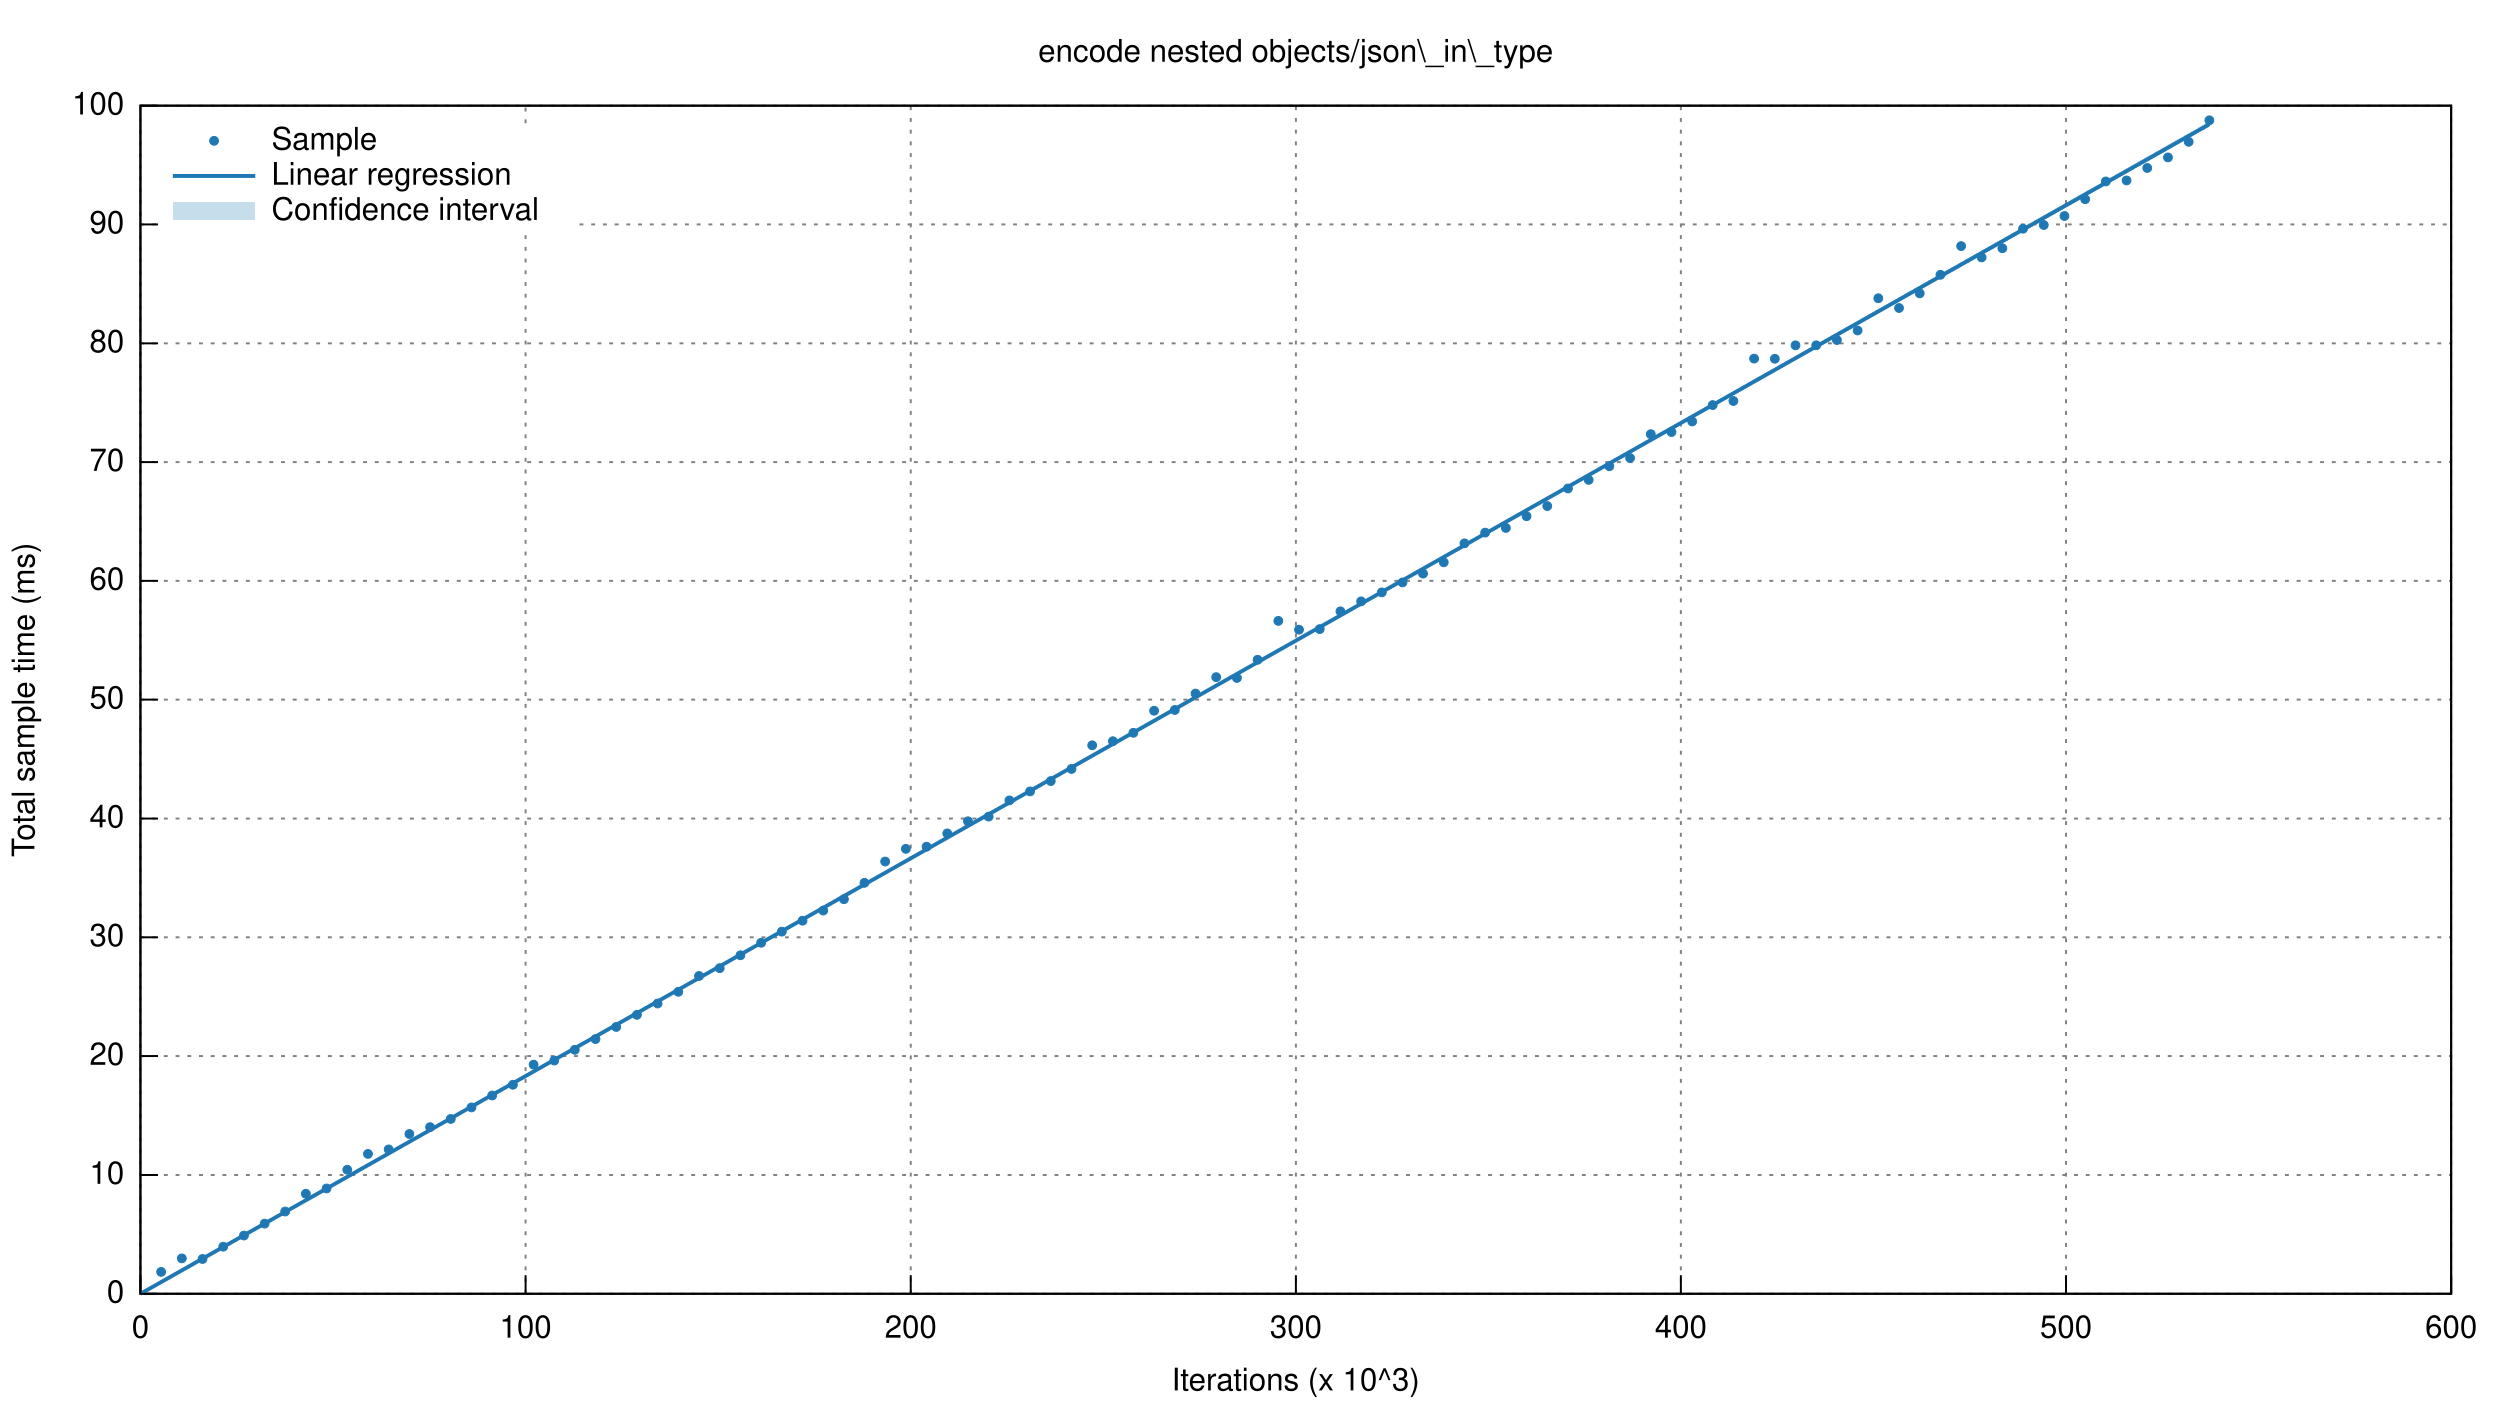
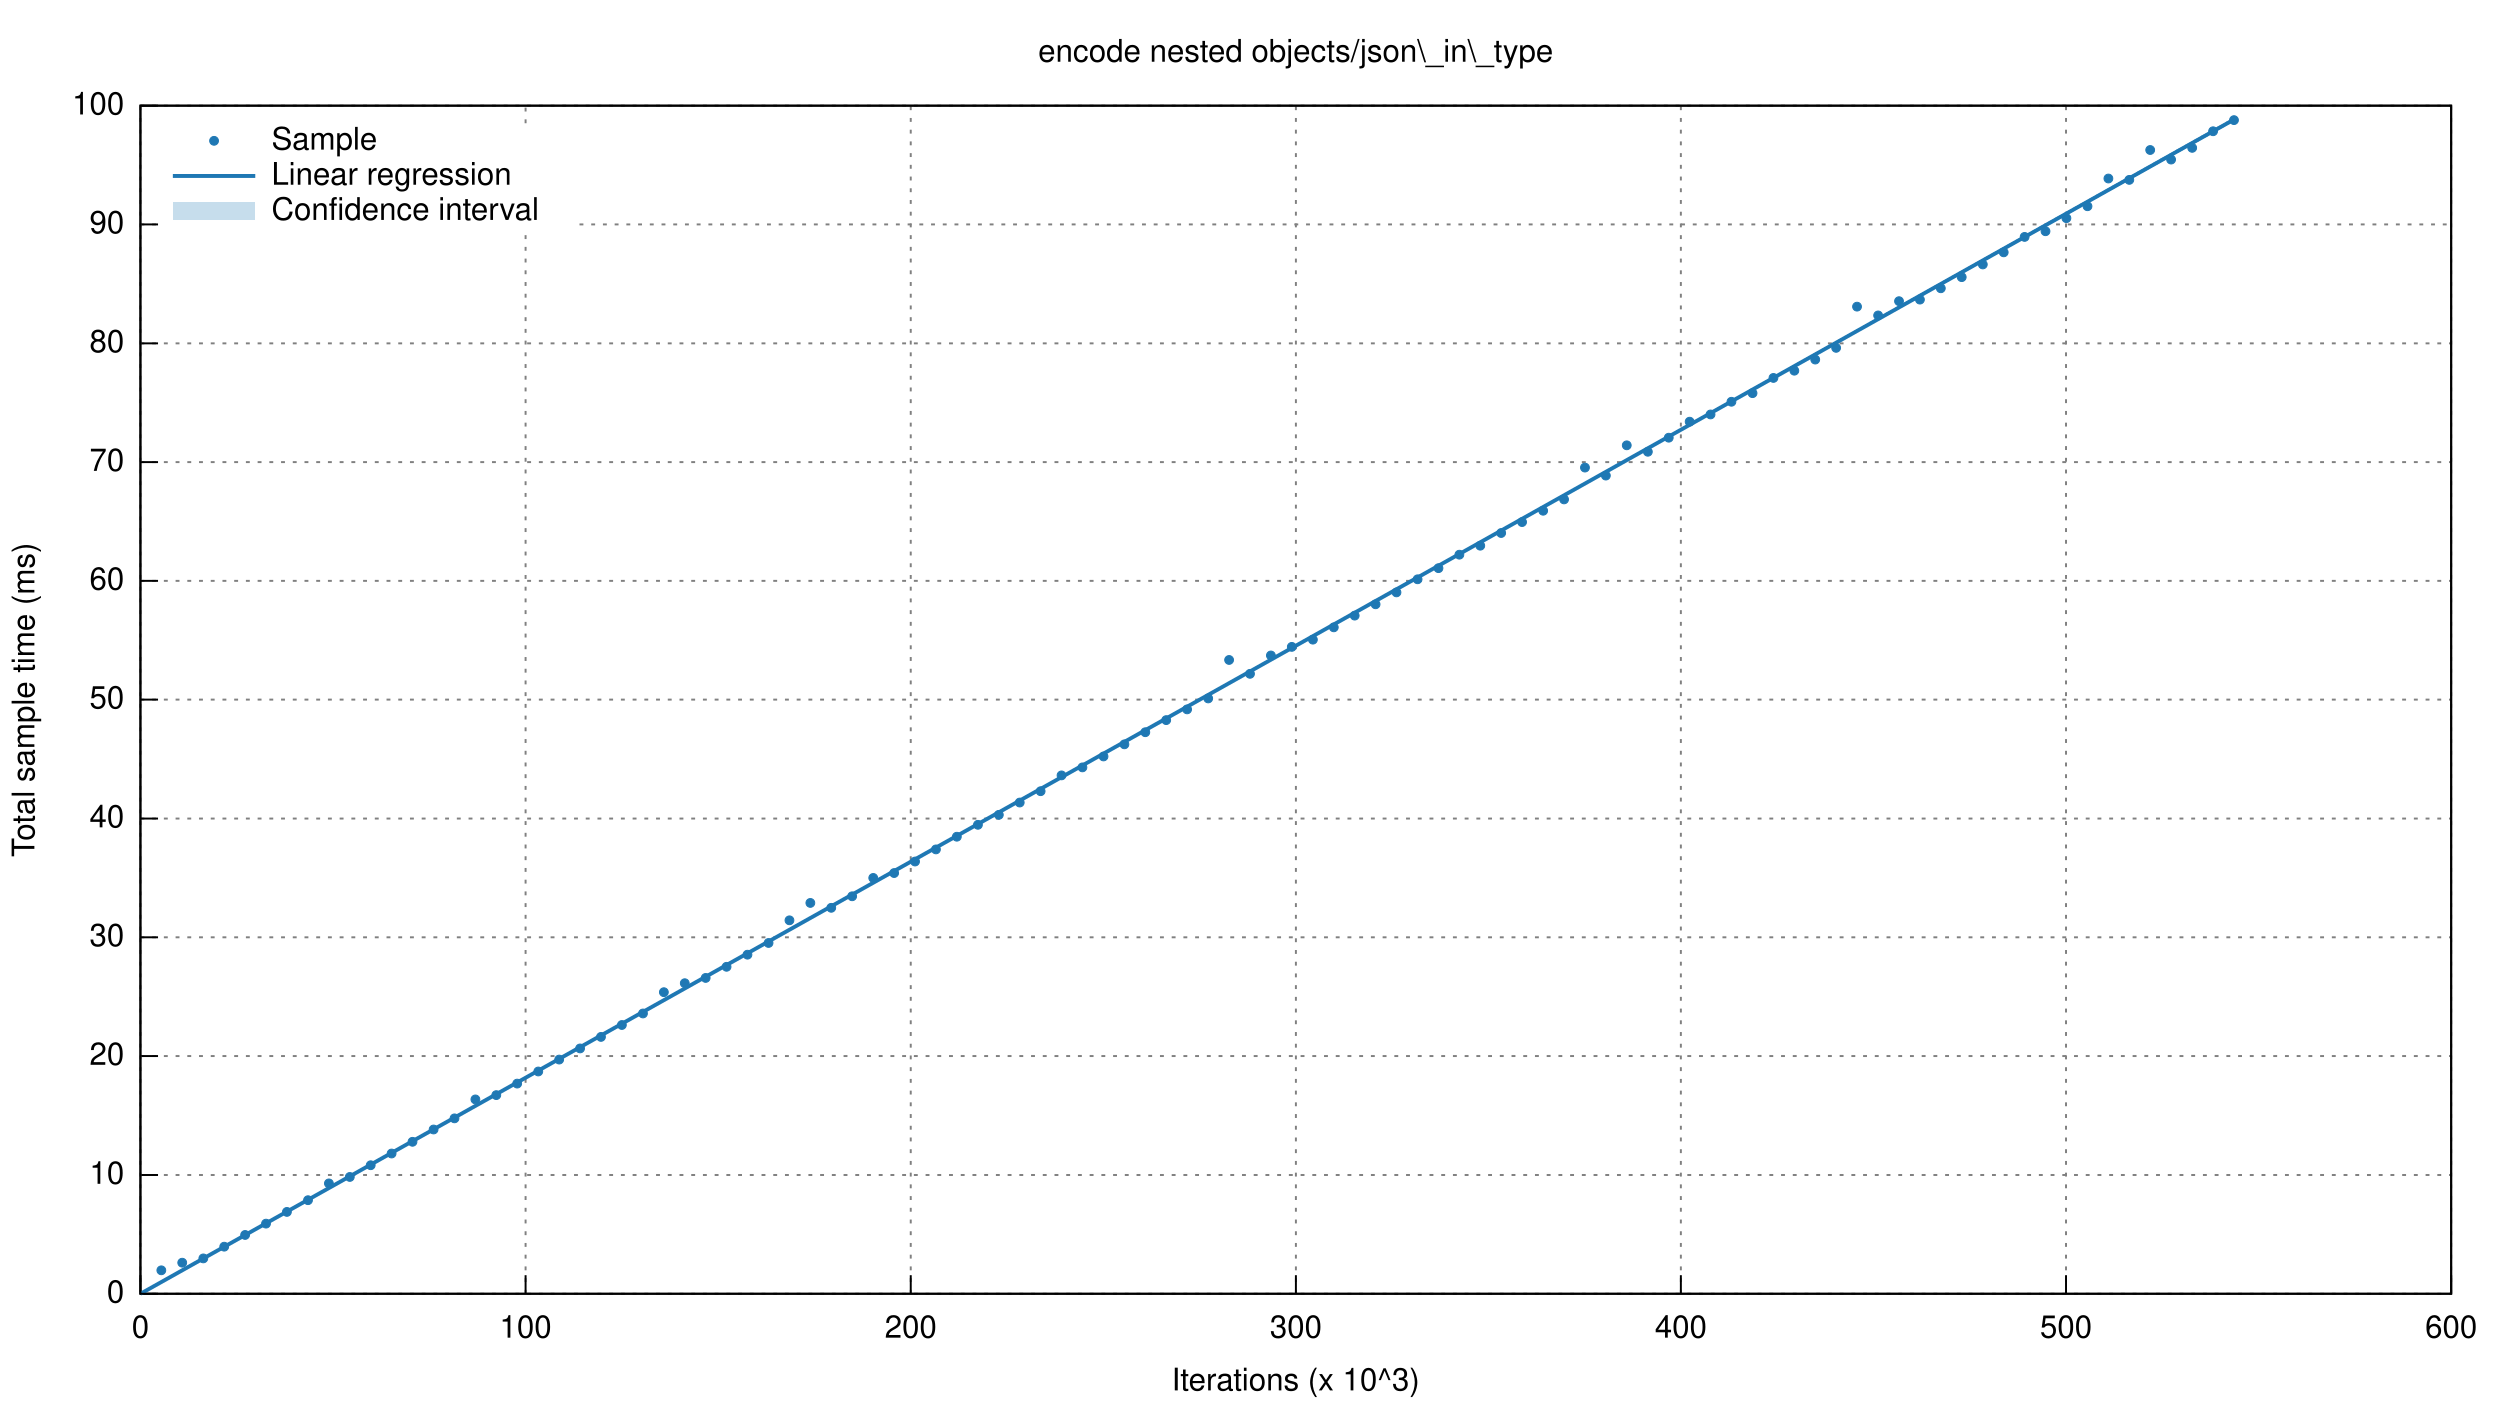
<svg xmlns="http://www.w3.org/2000/svg" xmlns:xlink="http://www.w3.org/1999/xlink" viewBox="0 0 1280 720">
  <g id="gnuplot_canvas">
    <rect x="0" y="0" width="1280" height="720" fill="none" />
    <defs>
      <circle id="gpDot" r="0.5" stroke-width="0.5" />
      <path id="gpPt0" stroke-width="0.222" stroke="currentColor" d="M-1,0 h2 M0,-1 v2" />
      <path id="gpPt1" stroke-width="0.222" stroke="currentColor" d="M-1,-1 L1,1 M1,-1 L-1,1" />
      <path id="gpPt2" stroke-width="0.222" stroke="currentColor" d="M-1,0 L1,0 M0,-1 L0,1 M-1,-1 L1,1 M-1,1 L1,-1" />
      <rect id="gpPt3" stroke-width="0.222" stroke="currentColor" x="-1" y="-1" width="2" height="2" />
      <rect id="gpPt4" stroke-width="0.222" stroke="currentColor" fill="currentColor" x="-1" y="-1" width="2" height="2" />
      <circle id="gpPt5" stroke-width="0.222" stroke="currentColor" cx="0" cy="0" r="1" />
      <use xlink:href="#gpPt5" id="gpPt6" fill="currentColor" stroke="none" />
      <path id="gpPt7" stroke-width="0.222" stroke="currentColor" d="M0,-1.33 L-1.33,0.67 L1.33,0.67 z" />
      <use xlink:href="#gpPt7" id="gpPt8" fill="currentColor" stroke="none" />
      <use xlink:href="#gpPt7" id="gpPt9" stroke="currentColor" transform="rotate(180)" />
      <use xlink:href="#gpPt9" id="gpPt10" fill="currentColor" stroke="none" />
      <use xlink:href="#gpPt3" id="gpPt11" stroke="currentColor" transform="rotate(45)" />
      <use xlink:href="#gpPt11" id="gpPt12" fill="currentColor" stroke="none" />
    </defs>
    <g style="fill:none; color:white; stroke:currentColor; stroke-width:1.00; stroke-linecap:butt; stroke-linejoin:miter">
</g>
    <g style="fill:none; color:black; stroke:currentColor; stroke-width:1.00; stroke-linecap:butt; stroke-linejoin:miter">
</g>
    <g style="fill:none; color:gray; stroke:currentColor; stroke-width:1.00; stroke-linecap:butt; stroke-linejoin:miter">
      <path stroke="gray" stroke-dasharray=" 2,4" class="gridline" d="M71.9,662.4 L1255.0,662.4  h0.01" />
    </g>
    <g style="fill:none; color:black; stroke:currentColor; stroke-width:1.00; stroke-linecap:butt; stroke-linejoin:miter">
      <path stroke="black" d="M71.9,662.4 L80.9,662.4  h0.01" />
      <g transform="translate(63.6,666.9)" style="stroke:none; fill:black; font-family:Helvetica; font-size:12.00pt; text-anchor:end">
        <text> 0</text>
      </g>
    </g>
    <g style="fill:none; color:gray; stroke:currentColor; stroke-width:1.00; stroke-linecap:butt; stroke-linejoin:miter">
      <path stroke="gray" stroke-dasharray=" 2,4" class="gridline" d="M71.9,601.6 L1255.0,601.6  h0.01" />
    </g>
    <g style="fill:none; color:black; stroke:currentColor; stroke-width:1.00; stroke-linecap:butt; stroke-linejoin:miter">
      <path stroke="black" d="M71.9,601.6 L80.9,601.6  h0.01" />
      <g transform="translate(63.6,606.1)" style="stroke:none; fill:black; font-family:Helvetica; font-size:12.00pt; text-anchor:end">
        <text> 10</text>
      </g>
    </g>
    <g style="fill:none; color:gray; stroke:currentColor; stroke-width:1.00; stroke-linecap:butt; stroke-linejoin:miter">
      <path stroke="gray" stroke-dasharray=" 2,4" class="gridline" d="M71.9,540.7 L1255.0,540.7  h0.01" />
    </g>
    <g style="fill:none; color:black; stroke:currentColor; stroke-width:1.00; stroke-linecap:butt; stroke-linejoin:miter">
      <path stroke="black" d="M71.9,540.7 L80.9,540.7  h0.01" />
      <g transform="translate(63.6,545.2)" style="stroke:none; fill:black; font-family:Helvetica; font-size:12.00pt; text-anchor:end">
        <text> 20</text>
      </g>
    </g>
    <g style="fill:none; color:gray; stroke:currentColor; stroke-width:1.00; stroke-linecap:butt; stroke-linejoin:miter">
      <path stroke="gray" stroke-dasharray=" 2,4" class="gridline" d="M71.9,479.9 L1255.0,479.9  h0.01" />
    </g>
    <g style="fill:none; color:black; stroke:currentColor; stroke-width:1.00; stroke-linecap:butt; stroke-linejoin:miter">
      <path stroke="black" d="M71.9,479.9 L80.9,479.9  h0.01" />
      <g transform="translate(63.6,484.4)" style="stroke:none; fill:black; font-family:Helvetica; font-size:12.00pt; text-anchor:end">
        <text> 30</text>
      </g>
    </g>
    <g style="fill:none; color:gray; stroke:currentColor; stroke-width:1.00; stroke-linecap:butt; stroke-linejoin:miter">
      <path stroke="gray" stroke-dasharray=" 2,4" class="gridline" d="M71.9,419.1 L1255.0,419.1  h0.01" />
    </g>
    <g style="fill:none; color:black; stroke:currentColor; stroke-width:1.00; stroke-linecap:butt; stroke-linejoin:miter">
      <path stroke="black" d="M71.9,419.1 L80.9,419.1  h0.01" />
      <g transform="translate(63.6,423.6)" style="stroke:none; fill:black; font-family:Helvetica; font-size:12.00pt; text-anchor:end">
        <text> 40</text>
      </g>
    </g>
    <g style="fill:none; color:gray; stroke:currentColor; stroke-width:1.00; stroke-linecap:butt; stroke-linejoin:miter">
      <path stroke="gray" stroke-dasharray=" 2,4" class="gridline" d="M71.9,358.2 L1255.0,358.2  h0.01" />
    </g>
    <g style="fill:none; color:black; stroke:currentColor; stroke-width:1.00; stroke-linecap:butt; stroke-linejoin:miter">
      <path stroke="black" d="M71.9,358.2 L80.9,358.2  h0.01" />
      <g transform="translate(63.6,362.7)" style="stroke:none; fill:black; font-family:Helvetica; font-size:12.00pt; text-anchor:end">
        <text> 50</text>
      </g>
    </g>
    <g style="fill:none; color:gray; stroke:currentColor; stroke-width:1.00; stroke-linecap:butt; stroke-linejoin:miter">
      <path stroke="gray" stroke-dasharray=" 2,4" class="gridline" d="M71.9,297.4 L1255.0,297.4  h0.01" />
    </g>
    <g style="fill:none; color:black; stroke:currentColor; stroke-width:1.00; stroke-linecap:butt; stroke-linejoin:miter">
      <path stroke="black" d="M71.9,297.4 L80.9,297.4  h0.01" />
      <g transform="translate(63.6,301.9)" style="stroke:none; fill:black; font-family:Helvetica; font-size:12.00pt; text-anchor:end">
        <text> 60</text>
      </g>
    </g>
    <g style="fill:none; color:gray; stroke:currentColor; stroke-width:1.00; stroke-linecap:butt; stroke-linejoin:miter">
      <path stroke="gray" stroke-dasharray=" 2,4" class="gridline" d="M71.9,236.6 L1255.0,236.6  h0.01" />
    </g>
    <g style="fill:none; color:black; stroke:currentColor; stroke-width:1.00; stroke-linecap:butt; stroke-linejoin:miter">
      <path stroke="black" d="M71.9,236.6 L80.9,236.6  h0.01" />
      <g transform="translate(63.6,241.1)" style="stroke:none; fill:black; font-family:Helvetica; font-size:12.00pt; text-anchor:end">
        <text> 70</text>
      </g>
    </g>
    <g style="fill:none; color:gray; stroke:currentColor; stroke-width:1.00; stroke-linecap:butt; stroke-linejoin:miter">
      <path stroke="gray" stroke-dasharray=" 2,4" class="gridline" d="M71.9,175.8 L1255.0,175.8  h0.01" />
    </g>
    <g style="fill:none; color:black; stroke:currentColor; stroke-width:1.00; stroke-linecap:butt; stroke-linejoin:miter">
      <path stroke="black" d="M71.9,175.8 L80.9,175.8  h0.01" />
      <g transform="translate(63.6,180.3)" style="stroke:none; fill:black; font-family:Helvetica; font-size:12.00pt; text-anchor:end">
        <text> 80</text>
      </g>
    </g>
    <g style="fill:none; color:gray; stroke:currentColor; stroke-width:1.00; stroke-linecap:butt; stroke-linejoin:miter">
      <path stroke="gray" stroke-dasharray=" 2,4" class="gridline" d="M71.9,114.9 L80.2,114.9 M296.7,114.9 L1255.0,114.9  h0.01" />
    </g>
    <g style="fill:none; color:black; stroke:currentColor; stroke-width:1.00; stroke-linecap:butt; stroke-linejoin:miter">
      <path stroke="black" d="M71.9,114.9 L80.9,114.9  h0.01" />
      <g transform="translate(63.6,119.4)" style="stroke:none; fill:black; font-family:Helvetica; font-size:12.00pt; text-anchor:end">
        <text> 90</text>
      </g>
    </g>
    <g style="fill:none; color:gray; stroke:currentColor; stroke-width:1.00; stroke-linecap:butt; stroke-linejoin:miter">
      <path stroke="gray" stroke-dasharray=" 2,4" class="gridline" d="M71.9,54.1 L1255.0,54.1  h0.01" />
    </g>
    <g style="fill:none; color:black; stroke:currentColor; stroke-width:1.00; stroke-linecap:butt; stroke-linejoin:miter">
      <path stroke="black" d="M71.9,54.1 L80.9,54.1  h0.01" />
      <g transform="translate(63.6,58.6)" style="stroke:none; fill:black; font-family:Helvetica; font-size:12.00pt; text-anchor:end">
        <text> 100</text>
      </g>
    </g>
    <g style="fill:none; color:gray; stroke:currentColor; stroke-width:1.00; stroke-linecap:butt; stroke-linejoin:miter">
      <path stroke="gray" stroke-dasharray=" 2,4" class="gridline" d="M71.9,662.4 L71.9,54.1  h0.01" />
    </g>
    <g style="fill:none; color:black; stroke:currentColor; stroke-width:1.00; stroke-linecap:butt; stroke-linejoin:miter">
      <path stroke="black" d="M71.9,662.4 L71.9,653.4  h0.01" />
      <g transform="translate(71.9,684.9)" style="stroke:none; fill:black; font-family:Helvetica; font-size:12.00pt; text-anchor:middle">
        <text> 0</text>
      </g>
    </g>
    <g style="fill:none; color:gray; stroke:currentColor; stroke-width:1.00; stroke-linecap:butt; stroke-linejoin:miter">
      <path stroke="gray" stroke-dasharray=" 2,4" class="gridline" d="M269.1,662.4 L269.1,117.1 M269.1,63.1 L269.1,54.1  h0.01" />
    </g>
    <g style="fill:none; color:black; stroke:currentColor; stroke-width:1.00; stroke-linecap:butt; stroke-linejoin:miter">
      <path stroke="black" d="M269.1,662.4 L269.1,653.4  h0.01" />
      <g transform="translate(269.1,684.9)" style="stroke:none; fill:black; font-family:Helvetica; font-size:12.00pt; text-anchor:middle">
        <text> 100</text>
      </g>
    </g>
    <g style="fill:none; color:gray; stroke:currentColor; stroke-width:1.00; stroke-linecap:butt; stroke-linejoin:miter">
      <path stroke="gray" stroke-dasharray=" 2,4" class="gridline" d="M466.3,662.4 L466.3,54.1  h0.01" />
    </g>
    <g style="fill:none; color:black; stroke:currentColor; stroke-width:1.00; stroke-linecap:butt; stroke-linejoin:miter">
      <path stroke="black" d="M466.3,662.4 L466.3,653.4  h0.01" />
      <g transform="translate(466.3,684.9)" style="stroke:none; fill:black; font-family:Helvetica; font-size:12.00pt; text-anchor:middle">
        <text> 200</text>
      </g>
    </g>
    <g style="fill:none; color:gray; stroke:currentColor; stroke-width:1.00; stroke-linecap:butt; stroke-linejoin:miter">
      <path stroke="gray" stroke-dasharray=" 2,4" class="gridline" d="M663.5,662.4 L663.5,54.1  h0.01" />
    </g>
    <g style="fill:none; color:black; stroke:currentColor; stroke-width:1.00; stroke-linecap:butt; stroke-linejoin:miter">
      <path stroke="black" d="M663.5,662.4 L663.5,653.4  h0.01" />
      <g transform="translate(663.5,684.9)" style="stroke:none; fill:black; font-family:Helvetica; font-size:12.00pt; text-anchor:middle">
        <text> 300</text>
      </g>
    </g>
    <g style="fill:none; color:gray; stroke:currentColor; stroke-width:1.00; stroke-linecap:butt; stroke-linejoin:miter">
      <path stroke="gray" stroke-dasharray=" 2,4" class="gridline" d="M860.6,662.4 L860.6,54.1  h0.01" />
    </g>
    <g style="fill:none; color:black; stroke:currentColor; stroke-width:1.00; stroke-linecap:butt; stroke-linejoin:miter">
      <path stroke="black" d="M860.6,662.4 L860.6,653.4  h0.01" />
      <g transform="translate(860.6,684.9)" style="stroke:none; fill:black; font-family:Helvetica; font-size:12.00pt; text-anchor:middle">
        <text> 400</text>
      </g>
    </g>
    <g style="fill:none; color:gray; stroke:currentColor; stroke-width:1.00; stroke-linecap:butt; stroke-linejoin:miter">
      <path stroke="gray" stroke-dasharray=" 2,4" class="gridline" d="M1057.8,662.4 L1057.8,54.1  h0.01" />
    </g>
    <g style="fill:none; color:black; stroke:currentColor; stroke-width:1.00; stroke-linecap:butt; stroke-linejoin:miter">
      <path stroke="black" d="M1057.8,662.4 L1057.8,653.4  h0.01" />
      <g transform="translate(1057.8,684.9)" style="stroke:none; fill:black; font-family:Helvetica; font-size:12.00pt; text-anchor:middle">
        <text> 500</text>
      </g>
    </g>
    <g style="fill:none; color:gray; stroke:currentColor; stroke-width:1.00; stroke-linecap:butt; stroke-linejoin:miter">
      <path stroke="gray" stroke-dasharray=" 2,4" class="gridline" d="M1255.0,662.4 L1255.0,54.1  h0.01" />
    </g>
    <g style="fill:none; color:black; stroke:currentColor; stroke-width:1.00; stroke-linecap:butt; stroke-linejoin:miter">
      <path stroke="black" d="M1255.0,662.4 L1255.0,653.4  h0.01" />
      <g transform="translate(1255.0,684.9)" style="stroke:none; fill:black; font-family:Helvetica; font-size:12.00pt; text-anchor:middle">
        <text> 600</text>
      </g>
      <path stroke="black" d="M71.9,54.1 L71.9,662.4 L1255.0,662.4 L1255.0,54.1 L71.9,54.1 Z  h0.01" />
      <g transform="translate(17.6,358.3) rotate(270)" style="stroke:none; fill:black; font-family:Helvetica; font-size:12.00pt; text-anchor:middle">
        <text>Total sample time (ms)</text>
      </g>
      <g transform="translate(663.4,711.9)" style="stroke:none; fill:black; font-family:Helvetica; font-size:12.00pt; text-anchor:middle">
        <text>Iterations (x 10^3)</text>
      </g>
      <g transform="translate(663.4,31.6)" style="stroke:none; fill:black; font-family:Helvetica; font-size:12.00pt; text-anchor:middle">
        <text>encode nested objects/json\_in\_type</text>
      </g>
    </g>
    <g id="gnuplot_plot_1">
      <g style="fill:none; color:red; stroke:currentColor; stroke-width:1.00; stroke-linecap:butt; stroke-linejoin:miter">
        <g transform="translate(139.0,76.6)" style="stroke:none; fill:black; font-family:Helvetica; font-size:12.00pt; text-anchor:start">
          <text>Sample</text>
        </g>
-         <use xlink:href="#gpPt6" transform="translate(82.5,651.2) scale(2.25)" color="rgb( 31, 120, 180)" />
-         <use xlink:href="#gpPt6" transform="translate(93.1,644.3) scale(2.25)" color="rgb( 31, 120, 180)" />
-         <use xlink:href="#gpPt6" transform="translate(103.7,644.6) scale(2.25)" color="rgb( 31, 120, 180)" />
-         <use xlink:href="#gpPt6" transform="translate(114.3,638.3) scale(2.25)" color="rgb( 31, 120, 180)" />
-         <use xlink:href="#gpPt6" transform="translate(124.9,632.6) scale(2.25)" color="rgb( 31, 120, 180)" />
-         <use xlink:href="#gpPt6" transform="translate(135.5,626.5) scale(2.25)" color="rgb( 31, 120, 180)" />
-         <use xlink:href="#gpPt6" transform="translate(146.0,620.3) scale(2.25)" color="rgb( 31, 120, 180)" />
-         <use xlink:href="#gpPt6" transform="translate(156.6,611.2) scale(2.25)" color="rgb( 31, 120, 180)" />
-         <use xlink:href="#gpPt6" transform="translate(167.2,608.5) scale(2.25)" color="rgb( 31, 120, 180)" />
-         <use xlink:href="#gpPt6" transform="translate(177.8,598.9) scale(2.25)" color="rgb( 31, 120, 180)" />
-         <use xlink:href="#gpPt6" transform="translate(188.4,590.8) scale(2.25)" color="rgb( 31, 120, 180)" />
-         <use xlink:href="#gpPt6" transform="translate(199.0,588.5) scale(2.25)" color="rgb( 31, 120, 180)" />
-         <use xlink:href="#gpPt6" transform="translate(209.6,580.6) scale(2.25)" color="rgb( 31, 120, 180)" />
-         <use xlink:href="#gpPt6" transform="translate(220.2,577.1) scale(2.25)" color="rgb( 31, 120, 180)" />
-         <use xlink:href="#gpPt6" transform="translate(230.8,572.9) scale(2.25)" color="rgb( 31, 120, 180)" />
-         <use xlink:href="#gpPt6" transform="translate(241.4,567.0) scale(2.25)" color="rgb( 31, 120, 180)" />
-         <use xlink:href="#gpPt6" transform="translate(252.0,560.9) scale(2.25)" color="rgb( 31, 120, 180)" />
-         <use xlink:href="#gpPt6" transform="translate(262.6,555.4) scale(2.25)" color="rgb( 31, 120, 180)" />
-         <use xlink:href="#gpPt6" transform="translate(273.2,545.1) scale(2.25)" color="rgb( 31, 120, 180)" />
-         <use xlink:href="#gpPt6" transform="translate(283.8,543.0) scale(2.25)" color="rgb( 31, 120, 180)" />
-         <use xlink:href="#gpPt6" transform="translate(294.3,537.5) scale(2.25)" color="rgb( 31, 120, 180)" />
-         <use xlink:href="#gpPt6" transform="translate(304.9,532.0) scale(2.25)" color="rgb( 31, 120, 180)" />
-         <use xlink:href="#gpPt6" transform="translate(315.5,525.8) scale(2.25)" color="rgb( 31, 120, 180)" />
-         <use xlink:href="#gpPt6" transform="translate(326.1,519.6) scale(2.25)" color="rgb( 31, 120, 180)" />
-         <use xlink:href="#gpPt6" transform="translate(336.7,513.8) scale(2.25)" color="rgb( 31, 120, 180)" />
-         <use xlink:href="#gpPt6" transform="translate(347.3,507.8) scale(2.25)" color="rgb( 31, 120, 180)" />
-         <use xlink:href="#gpPt6" transform="translate(357.9,499.7) scale(2.25)" color="rgb( 31, 120, 180)" />
-         <use xlink:href="#gpPt6" transform="translate(368.5,495.7) scale(2.25)" color="rgb( 31, 120, 180)" />
-         <use xlink:href="#gpPt6" transform="translate(379.1,489.1) scale(2.25)" color="rgb( 31, 120, 180)" />
-         <use xlink:href="#gpPt6" transform="translate(389.7,482.7) scale(2.25)" color="rgb( 31, 120, 180)" />
-         <use xlink:href="#gpPt6" transform="translate(400.3,477.0) scale(2.25)" color="rgb( 31, 120, 180)" />
-         <use xlink:href="#gpPt6" transform="translate(410.9,471.4) scale(2.25)" color="rgb( 31, 120, 180)" />
-         <use xlink:href="#gpPt6" transform="translate(421.5,466.2) scale(2.25)" color="rgb( 31, 120, 180)" />
-         <use xlink:href="#gpPt6" transform="translate(432.1,460.4) scale(2.25)" color="rgb( 31, 120, 180)" />
-         <use xlink:href="#gpPt6" transform="translate(442.6,452.0) scale(2.25)" color="rgb( 31, 120, 180)" />
-         <use xlink:href="#gpPt6" transform="translate(453.2,441.1) scale(2.25)" color="rgb( 31, 120, 180)" />
-         <use xlink:href="#gpPt6" transform="translate(463.8,434.6) scale(2.25)" color="rgb( 31, 120, 180)" />
-         <use xlink:href="#gpPt6" transform="translate(474.4,433.5) scale(2.25)" color="rgb( 31, 120, 180)" />
-         <use xlink:href="#gpPt6" transform="translate(485.0,426.7) scale(2.25)" color="rgb( 31, 120, 180)" />
-         <use xlink:href="#gpPt6" transform="translate(495.6,420.5) scale(2.25)" color="rgb( 31, 120, 180)" />
-         <use xlink:href="#gpPt6" transform="translate(506.2,418.1) scale(2.25)" color="rgb( 31, 120, 180)" />
-         <use xlink:href="#gpPt6" transform="translate(516.8,409.8) scale(2.25)" color="rgb( 31, 120, 180)" />
-         <use xlink:href="#gpPt6" transform="translate(527.4,405.2) scale(2.25)" color="rgb( 31, 120, 180)" />
-         <use xlink:href="#gpPt6" transform="translate(538.0,399.9) scale(2.25)" color="rgb( 31, 120, 180)" />
-         <use xlink:href="#gpPt6" transform="translate(548.6,393.7) scale(2.25)" color="rgb( 31, 120, 180)" />
-         <use xlink:href="#gpPt6" transform="translate(559.2,381.6) scale(2.25)" color="rgb( 31, 120, 180)" />
-         <use xlink:href="#gpPt6" transform="translate(569.8,379.5) scale(2.25)" color="rgb( 31, 120, 180)" />
-         <use xlink:href="#gpPt6" transform="translate(580.3,375.2) scale(2.25)" color="rgb( 31, 120, 180)" />
-         <use xlink:href="#gpPt6" transform="translate(590.9,363.9) scale(2.25)" color="rgb( 31, 120, 180)" />
-         <use xlink:href="#gpPt6" transform="translate(601.5,363.5) scale(2.25)" color="rgb( 31, 120, 180)" />
-         <use xlink:href="#gpPt6" transform="translate(612.1,355.1) scale(2.25)" color="rgb( 31, 120, 180)" />
-         <use xlink:href="#gpPt6" transform="translate(622.7,346.7) scale(2.25)" color="rgb( 31, 120, 180)" />
-         <use xlink:href="#gpPt6" transform="translate(633.3,347.1) scale(2.25)" color="rgb( 31, 120, 180)" />
-         <use xlink:href="#gpPt6" transform="translate(643.9,337.8) scale(2.25)" color="rgb( 31, 120, 180)" />
-         <use xlink:href="#gpPt6" transform="translate(654.5,317.9) scale(2.25)" color="rgb( 31, 120, 180)" />
-         <use xlink:href="#gpPt6" transform="translate(665.1,322.4) scale(2.25)" color="rgb( 31, 120, 180)" />
-         <use xlink:href="#gpPt6" transform="translate(675.7,322.1) scale(2.25)" color="rgb( 31, 120, 180)" />
-         <use xlink:href="#gpPt6" transform="translate(686.3,313.0) scale(2.25)" color="rgb( 31, 120, 180)" />
-         <use xlink:href="#gpPt6" transform="translate(696.9,307.9) scale(2.25)" color="rgb( 31, 120, 180)" />
-         <use xlink:href="#gpPt6" transform="translate(707.5,303.3) scale(2.25)" color="rgb( 31, 120, 180)" />
-         <use xlink:href="#gpPt6" transform="translate(718.1,298.2) scale(2.25)" color="rgb( 31, 120, 180)" />
-         <use xlink:href="#gpPt6" transform="translate(728.6,293.7) scale(2.25)" color="rgb( 31, 120, 180)" />
-         <use xlink:href="#gpPt6" transform="translate(739.2,287.9) scale(2.25)" color="rgb( 31, 120, 180)" />
-         <use xlink:href="#gpPt6" transform="translate(749.8,278.2) scale(2.25)" color="rgb( 31, 120, 180)" />
-         <use xlink:href="#gpPt6" transform="translate(760.4,272.7) scale(2.25)" color="rgb( 31, 120, 180)" />
-         <use xlink:href="#gpPt6" transform="translate(771.0,270.3) scale(2.25)" color="rgb( 31, 120, 180)" />
-         <use xlink:href="#gpPt6" transform="translate(781.6,264.3) scale(2.25)" color="rgb( 31, 120, 180)" />
-         <use xlink:href="#gpPt6" transform="translate(792.2,259.1) scale(2.25)" color="rgb( 31, 120, 180)" />
-         <use xlink:href="#gpPt6" transform="translate(802.8,250.1) scale(2.25)" color="rgb( 31, 120, 180)" />
-         <use xlink:href="#gpPt6" transform="translate(813.4,245.7) scale(2.25)" color="rgb( 31, 120, 180)" />
-         <use xlink:href="#gpPt6" transform="translate(824.0,238.7) scale(2.25)" color="rgb( 31, 120, 180)" />
-         <use xlink:href="#gpPt6" transform="translate(834.6,234.5) scale(2.25)" color="rgb( 31, 120, 180)" />
-         <use xlink:href="#gpPt6" transform="translate(845.2,222.3) scale(2.25)" color="rgb( 31, 120, 180)" />
-         <use xlink:href="#gpPt6" transform="translate(855.8,221.2) scale(2.25)" color="rgb( 31, 120, 180)" />
-         <use xlink:href="#gpPt6" transform="translate(866.4,215.8) scale(2.25)" color="rgb( 31, 120, 180)" />
-         <use xlink:href="#gpPt6" transform="translate(876.9,207.4) scale(2.25)" color="rgb( 31, 120, 180)" />
-         <use xlink:href="#gpPt6" transform="translate(887.5,205.3) scale(2.25)" color="rgb( 31, 120, 180)" />
-         <use xlink:href="#gpPt6" transform="translate(898.1,183.6) scale(2.25)" color="rgb( 31, 120, 180)" />
-         <use xlink:href="#gpPt6" transform="translate(908.7,183.7) scale(2.25)" color="rgb( 31, 120, 180)" />
-         <use xlink:href="#gpPt6" transform="translate(919.3,176.8) scale(2.25)" color="rgb( 31, 120, 180)" />
-         <use xlink:href="#gpPt6" transform="translate(929.9,176.8) scale(2.25)" color="rgb( 31, 120, 180)" />
-         <use xlink:href="#gpPt6" transform="translate(940.5,174.1) scale(2.25)" color="rgb( 31, 120, 180)" />
-         <use xlink:href="#gpPt6" transform="translate(951.1,169.2) scale(2.25)" color="rgb( 31, 120, 180)" />
-         <use xlink:href="#gpPt6" transform="translate(961.7,152.7) scale(2.25)" color="rgb( 31, 120, 180)" />
-         <use xlink:href="#gpPt6" transform="translate(972.3,157.7) scale(2.25)" color="rgb( 31, 120, 180)" />
-         <use xlink:href="#gpPt6" transform="translate(982.9,150.2) scale(2.25)" color="rgb( 31, 120, 180)" />
-         <use xlink:href="#gpPt6" transform="translate(993.5,140.7) scale(2.25)" color="rgb( 31, 120, 180)" />
-         <use xlink:href="#gpPt6" transform="translate(1004.1,126.0) scale(2.25)" color="rgb( 31, 120, 180)" />
-         <use xlink:href="#gpPt6" transform="translate(1014.6,131.8) scale(2.25)" color="rgb( 31, 120, 180)" />
-         <use xlink:href="#gpPt6" transform="translate(1025.2,127.1) scale(2.25)" color="rgb( 31, 120, 180)" />
-         <use xlink:href="#gpPt6" transform="translate(1035.8,117.1) scale(2.25)" color="rgb( 31, 120, 180)" />
-         <use xlink:href="#gpPt6" transform="translate(1046.4,115.2) scale(2.25)" color="rgb( 31, 120, 180)" />
-         <use xlink:href="#gpPt6" transform="translate(1057.0,110.6) scale(2.25)" color="rgb( 31, 120, 180)" />
-         <use xlink:href="#gpPt6" transform="translate(1067.6,102.0) scale(2.25)" color="rgb( 31, 120, 180)" />
-         <use xlink:href="#gpPt6" transform="translate(1078.2,92.9) scale(2.25)" color="rgb( 31, 120, 180)" />
-         <use xlink:href="#gpPt6" transform="translate(1088.8,92.4) scale(2.25)" color="rgb( 31, 120, 180)" />
-         <use xlink:href="#gpPt6" transform="translate(1099.4,86.0) scale(2.25)" color="rgb( 31, 120, 180)" />
-         <use xlink:href="#gpPt6" transform="translate(1110.0,80.6) scale(2.25)" color="rgb( 31, 120, 180)" />
-         <use xlink:href="#gpPt6" transform="translate(1120.6,72.6) scale(2.25)" color="rgb( 31, 120, 180)" />
-         <use xlink:href="#gpPt6" transform="translate(1131.2,61.6) scale(2.25)" color="rgb( 31, 120, 180)" />
+         <use xlink:href="#gpPt6" transform="translate(82.6,650.4) scale(2.25)" color="rgb( 31, 120, 180)" />
+         <use xlink:href="#gpPt6" transform="translate(93.3,646.5) scale(2.25)" color="rgb( 31, 120, 180)" />
+         <use xlink:href="#gpPt6" transform="translate(104.1,644.3) scale(2.25)" color="rgb( 31, 120, 180)" />
+         <use xlink:href="#gpPt6" transform="translate(114.8,638.3) scale(2.25)" color="rgb( 31, 120, 180)" />
+         <use xlink:href="#gpPt6" transform="translate(125.5,632.3) scale(2.25)" color="rgb( 31, 120, 180)" />
+         <use xlink:href="#gpPt6" transform="translate(136.2,626.5) scale(2.25)" color="rgb( 31, 120, 180)" />
+         <use xlink:href="#gpPt6" transform="translate(146.9,620.5) scale(2.25)" color="rgb( 31, 120, 180)" />
+         <use xlink:href="#gpPt6" transform="translate(157.7,614.5) scale(2.25)" color="rgb( 31, 120, 180)" />
+         <use xlink:href="#gpPt6" transform="translate(168.4,605.9) scale(2.25)" color="rgb( 31, 120, 180)" />
+         <use xlink:href="#gpPt6" transform="translate(179.1,602.6) scale(2.25)" color="rgb( 31, 120, 180)" />
+         <use xlink:href="#gpPt6" transform="translate(189.8,596.6) scale(2.25)" color="rgb( 31, 120, 180)" />
+         <use xlink:href="#gpPt6" transform="translate(200.5,590.6) scale(2.25)" color="rgb( 31, 120, 180)" />
+         <use xlink:href="#gpPt6" transform="translate(211.2,584.6) scale(2.25)" color="rgb( 31, 120, 180)" />
+         <use xlink:href="#gpPt6" transform="translate(222.0,578.3) scale(2.25)" color="rgb( 31, 120, 180)" />
+         <use xlink:href="#gpPt6" transform="translate(232.7,572.6) scale(2.25)" color="rgb( 31, 120, 180)" />
+         <use xlink:href="#gpPt6" transform="translate(243.4,562.9) scale(2.25)" color="rgb( 31, 120, 180)" />
+         <use xlink:href="#gpPt6" transform="translate(254.1,560.7) scale(2.25)" color="rgb( 31, 120, 180)" />
+         <use xlink:href="#gpPt6" transform="translate(264.8,554.8) scale(2.25)" color="rgb( 31, 120, 180)" />
+         <use xlink:href="#gpPt6" transform="translate(275.6,548.6) scale(2.25)" color="rgb( 31, 120, 180)" />
+         <use xlink:href="#gpPt6" transform="translate(286.3,542.5) scale(2.25)" color="rgb( 31, 120, 180)" />
+         <use xlink:href="#gpPt6" transform="translate(297.0,536.8) scale(2.25)" color="rgb( 31, 120, 180)" />
+         <use xlink:href="#gpPt6" transform="translate(307.7,530.9) scale(2.25)" color="rgb( 31, 120, 180)" />
+         <use xlink:href="#gpPt6" transform="translate(318.4,524.8) scale(2.25)" color="rgb( 31, 120, 180)" />
+         <use xlink:href="#gpPt6" transform="translate(329.2,518.9) scale(2.25)" color="rgb( 31, 120, 180)" />
+         <use xlink:href="#gpPt6" transform="translate(339.9,508.0) scale(2.25)" color="rgb( 31, 120, 180)" />
+         <use xlink:href="#gpPt6" transform="translate(350.6,503.4) scale(2.25)" color="rgb( 31, 120, 180)" />
+         <use xlink:href="#gpPt6" transform="translate(361.3,500.7) scale(2.25)" color="rgb( 31, 120, 180)" />
+         <use xlink:href="#gpPt6" transform="translate(372.0,495.0) scale(2.25)" color="rgb( 31, 120, 180)" />
+         <use xlink:href="#gpPt6" transform="translate(382.7,488.8) scale(2.25)" color="rgb( 31, 120, 180)" />
+         <use xlink:href="#gpPt6" transform="translate(393.5,482.8) scale(2.25)" color="rgb( 31, 120, 180)" />
+         <use xlink:href="#gpPt6" transform="translate(404.2,471.2) scale(2.25)" color="rgb( 31, 120, 180)" />
+         <use xlink:href="#gpPt6" transform="translate(414.9,462.3) scale(2.25)" color="rgb( 31, 120, 180)" />
+         <use xlink:href="#gpPt6" transform="translate(425.6,464.8) scale(2.25)" color="rgb( 31, 120, 180)" />
+         <use xlink:href="#gpPt6" transform="translate(436.3,458.9) scale(2.25)" color="rgb( 31, 120, 180)" />
+         <use xlink:href="#gpPt6" transform="translate(447.1,449.5) scale(2.25)" color="rgb( 31, 120, 180)" />
+         <use xlink:href="#gpPt6" transform="translate(457.8,447.0) scale(2.25)" color="rgb( 31, 120, 180)" />
+         <use xlink:href="#gpPt6" transform="translate(468.5,441.1) scale(2.25)" color="rgb( 31, 120, 180)" />
+         <use xlink:href="#gpPt6" transform="translate(479.2,434.9) scale(2.25)" color="rgb( 31, 120, 180)" />
+         <use xlink:href="#gpPt6" transform="translate(489.9,428.4) scale(2.25)" color="rgb( 31, 120, 180)" />
+         <use xlink:href="#gpPt6" transform="translate(500.7,422.3) scale(2.25)" color="rgb( 31, 120, 180)" />
+         <use xlink:href="#gpPt6" transform="translate(511.4,417.2) scale(2.25)" color="rgb( 31, 120, 180)" />
+         <use xlink:href="#gpPt6" transform="translate(522.1,410.9) scale(2.25)" color="rgb( 31, 120, 180)" />
+         <use xlink:href="#gpPt6" transform="translate(532.8,405.1) scale(2.25)" color="rgb( 31, 120, 180)" />
+         <use xlink:href="#gpPt6" transform="translate(543.5,397.0) scale(2.25)" color="rgb( 31, 120, 180)" />
+         <use xlink:href="#gpPt6" transform="translate(554.2,392.9) scale(2.25)" color="rgb( 31, 120, 180)" />
+         <use xlink:href="#gpPt6" transform="translate(565.0,387.3) scale(2.25)" color="rgb( 31, 120, 180)" />
+         <use xlink:href="#gpPt6" transform="translate(575.7,381.1) scale(2.25)" color="rgb( 31, 120, 180)" />
+         <use xlink:href="#gpPt6" transform="translate(586.4,374.9) scale(2.25)" color="rgb( 31, 120, 180)" />
+         <use xlink:href="#gpPt6" transform="translate(597.1,368.7) scale(2.25)" color="rgb( 31, 120, 180)" />
+         <use xlink:href="#gpPt6" transform="translate(607.8,363.2) scale(2.25)" color="rgb( 31, 120, 180)" />
+         <use xlink:href="#gpPt6" transform="translate(618.6,357.6) scale(2.25)" color="rgb( 31, 120, 180)" />
+         <use xlink:href="#gpPt6" transform="translate(629.3,337.9) scale(2.25)" color="rgb( 31, 120, 180)" />
+         <use xlink:href="#gpPt6" transform="translate(640.0,345.0) scale(2.25)" color="rgb( 31, 120, 180)" />
+         <use xlink:href="#gpPt6" transform="translate(650.7,335.6) scale(2.25)" color="rgb( 31, 120, 180)" />
+         <use xlink:href="#gpPt6" transform="translate(661.4,331.2) scale(2.25)" color="rgb( 31, 120, 180)" />
+         <use xlink:href="#gpPt6" transform="translate(672.2,327.5) scale(2.25)" color="rgb( 31, 120, 180)" />
+         <use xlink:href="#gpPt6" transform="translate(682.9,321.2) scale(2.25)" color="rgb( 31, 120, 180)" />
+         <use xlink:href="#gpPt6" transform="translate(693.6,315.2) scale(2.25)" color="rgb( 31, 120, 180)" />
+         <use xlink:href="#gpPt6" transform="translate(704.3,309.4) scale(2.25)" color="rgb( 31, 120, 180)" />
+         <use xlink:href="#gpPt6" transform="translate(715.0,303.3) scale(2.25)" color="rgb( 31, 120, 180)" />
+         <use xlink:href="#gpPt6" transform="translate(725.8,296.6) scale(2.25)" color="rgb( 31, 120, 180)" />
+         <use xlink:href="#gpPt6" transform="translate(736.5,290.9) scale(2.25)" color="rgb( 31, 120, 180)" />
+         <use xlink:href="#gpPt6" transform="translate(747.2,284.0) scale(2.25)" color="rgb( 31, 120, 180)" />
+         <use xlink:href="#gpPt6" transform="translate(757.9,279.4) scale(2.25)" color="rgb( 31, 120, 180)" />
+         <use xlink:href="#gpPt6" transform="translate(768.6,272.9) scale(2.25)" color="rgb( 31, 120, 180)" />
+         <use xlink:href="#gpPt6" transform="translate(779.3,267.3) scale(2.25)" color="rgb( 31, 120, 180)" />
+         <use xlink:href="#gpPt6" transform="translate(790.1,261.5) scale(2.25)" color="rgb( 31, 120, 180)" />
+         <use xlink:href="#gpPt6" transform="translate(800.8,255.7) scale(2.25)" color="rgb( 31, 120, 180)" />
+         <use xlink:href="#gpPt6" transform="translate(811.5,239.4) scale(2.25)" color="rgb( 31, 120, 180)" />
+         <use xlink:href="#gpPt6" transform="translate(822.2,243.5) scale(2.25)" color="rgb( 31, 120, 180)" />
+         <use xlink:href="#gpPt6" transform="translate(832.9,228.0) scale(2.25)" color="rgb( 31, 120, 180)" />
+         <use xlink:href="#gpPt6" transform="translate(843.7,231.3) scale(2.25)" color="rgb( 31, 120, 180)" />
+         <use xlink:href="#gpPt6" transform="translate(854.4,224.1) scale(2.25)" color="rgb( 31, 120, 180)" />
+         <use xlink:href="#gpPt6" transform="translate(865.1,215.9) scale(2.25)" color="rgb( 31, 120, 180)" />
+         <use xlink:href="#gpPt6" transform="translate(875.8,212.2) scale(2.25)" color="rgb( 31, 120, 180)" />
+         <use xlink:href="#gpPt6" transform="translate(886.5,205.7) scale(2.25)" color="rgb( 31, 120, 180)" />
+         <use xlink:href="#gpPt6" transform="translate(897.3,201.3) scale(2.25)" color="rgb( 31, 120, 180)" />
+         <use xlink:href="#gpPt6" transform="translate(908.0,193.5) scale(2.25)" color="rgb( 31, 120, 180)" />
+         <use xlink:href="#gpPt6" transform="translate(918.7,189.8) scale(2.25)" color="rgb( 31, 120, 180)" />
+         <use xlink:href="#gpPt6" transform="translate(929.4,184.1) scale(2.25)" color="rgb( 31, 120, 180)" />
+         <use xlink:href="#gpPt6" transform="translate(940.1,178.1) scale(2.25)" color="rgb( 31, 120, 180)" />
+         <use xlink:href="#gpPt6" transform="translate(950.8,157.0) scale(2.25)" color="rgb( 31, 120, 180)" />
+         <use xlink:href="#gpPt6" transform="translate(961.6,161.5) scale(2.25)" color="rgb( 31, 120, 180)" />
+         <use xlink:href="#gpPt6" transform="translate(972.3,154.2) scale(2.25)" color="rgb( 31, 120, 180)" />
+         <use xlink:href="#gpPt6" transform="translate(983.0,153.4) scale(2.25)" color="rgb( 31, 120, 180)" />
+         <use xlink:href="#gpPt6" transform="translate(993.7,147.6) scale(2.25)" color="rgb( 31, 120, 180)" />
+         <use xlink:href="#gpPt6" transform="translate(1004.4,141.9) scale(2.25)" color="rgb( 31, 120, 180)" />
+         <use xlink:href="#gpPt6" transform="translate(1015.2,135.4) scale(2.25)" color="rgb( 31, 120, 180)" />
+         <use xlink:href="#gpPt6" transform="translate(1025.9,129.2) scale(2.25)" color="rgb( 31, 120, 180)" />
+         <use xlink:href="#gpPt6" transform="translate(1036.6,121.3) scale(2.25)" color="rgb( 31, 120, 180)" />
+         <use xlink:href="#gpPt6" transform="translate(1047.3,118.4) scale(2.25)" color="rgb( 31, 120, 180)" />
+         <use xlink:href="#gpPt6" transform="translate(1058.0,111.7) scale(2.25)" color="rgb( 31, 120, 180)" />
+         <use xlink:href="#gpPt6" transform="translate(1068.8,105.6) scale(2.25)" color="rgb( 31, 120, 180)" />
+         <use xlink:href="#gpPt6" transform="translate(1079.5,91.4) scale(2.25)" color="rgb( 31, 120, 180)" />
+         <use xlink:href="#gpPt6" transform="translate(1090.2,92.1) scale(2.25)" color="rgb( 31, 120, 180)" />
+         <use xlink:href="#gpPt6" transform="translate(1100.9,76.8) scale(2.25)" color="rgb( 31, 120, 180)" />
+         <use xlink:href="#gpPt6" transform="translate(1111.6,81.7) scale(2.25)" color="rgb( 31, 120, 180)" />
+         <use xlink:href="#gpPt6" transform="translate(1122.4,75.7) scale(2.25)" color="rgb( 31, 120, 180)" />
+         <use xlink:href="#gpPt6" transform="translate(1133.1,67.2) scale(2.25)" color="rgb( 31, 120, 180)" />
+         <use xlink:href="#gpPt6" transform="translate(1143.8,61.5) scale(2.25)" color="rgb( 31, 120, 180)" />
        <use xlink:href="#gpPt6" transform="translate(109.6,72.1) scale(2.25)" color="rgb( 31, 120, 180)" />
      </g>
    </g>
    <g id="gnuplot_plot_2">
      <g style="fill:none; color:white; stroke:rgb( 31, 120, 180); stroke-width:2.00; stroke-linecap:butt; stroke-linejoin:miter">
</g>
      <g style="fill:none; color:red; stroke:currentColor; stroke-width:2.00; stroke-linecap:butt; stroke-linejoin:miter">
        <g transform="translate(139.0,94.6)" style="stroke:none; fill:black; font-family:Helvetica; font-size:12.00pt; text-anchor:start">
          <text>Linear regression</text>
        </g>
-         <path stroke="rgb( 31, 120, 180)" d="M88.5,90.1 L130.7,90.1 M71.9,662.4 L1131.2,63.6  h0.01" />
+         <path stroke="rgb( 31, 120, 180)" d="M88.5,90.1 L130.7,90.1 M71.9,662.4 L1143.8,61.2  h0.01" />
      </g>
    </g>
    <g id="gnuplot_plot_3">
      <g style="fill:none; color:white; stroke:rgb( 31, 120, 180); stroke-width:1.00; stroke-linecap:butt; stroke-linejoin:miter">
</g>
      <g style="fill:none; color:blue; stroke:currentColor; stroke-width:1.00; stroke-linecap:butt; stroke-linejoin:miter">
        <g transform="translate(139.0,112.6)" style="stroke:none; fill:black; font-family:Helvetica; font-size:12.00pt; text-anchor:start">
          <text>Confidence interval</text>
        </g>
        <g style="stroke:none; shape-rendering:crispEdges">
          <polygon fill="rgb( 31, 120, 180)" fill-opacity="0.25" points="88.5,112.6 130.7,112.6 130.7,103.6 88.5,103.6 " />
-           <polygon fill="rgb( 31, 120, 180)" fill-opacity="0.25" points="71.9,662.4 71.9,662.4 1131.2,62.1 1131.2,64.9 " />
+           <polygon fill="rgb( 31, 120, 180)" fill-opacity="0.25" points="71.9,662.4 71.9,662.4 1143.8,60.0 1143.8,62.3 " />
        </g>
      </g>
    </g>
    <g style="fill:none; color:black; stroke:currentColor; stroke-width:1.00; stroke-linecap:butt; stroke-linejoin:miter">
      <path stroke="black" d="M71.9,54.1 L71.9,662.4 L1255.0,662.4 L1255.0,54.1 L71.9,54.1 Z  h0.01" />
    </g>
  </g>
</svg>
